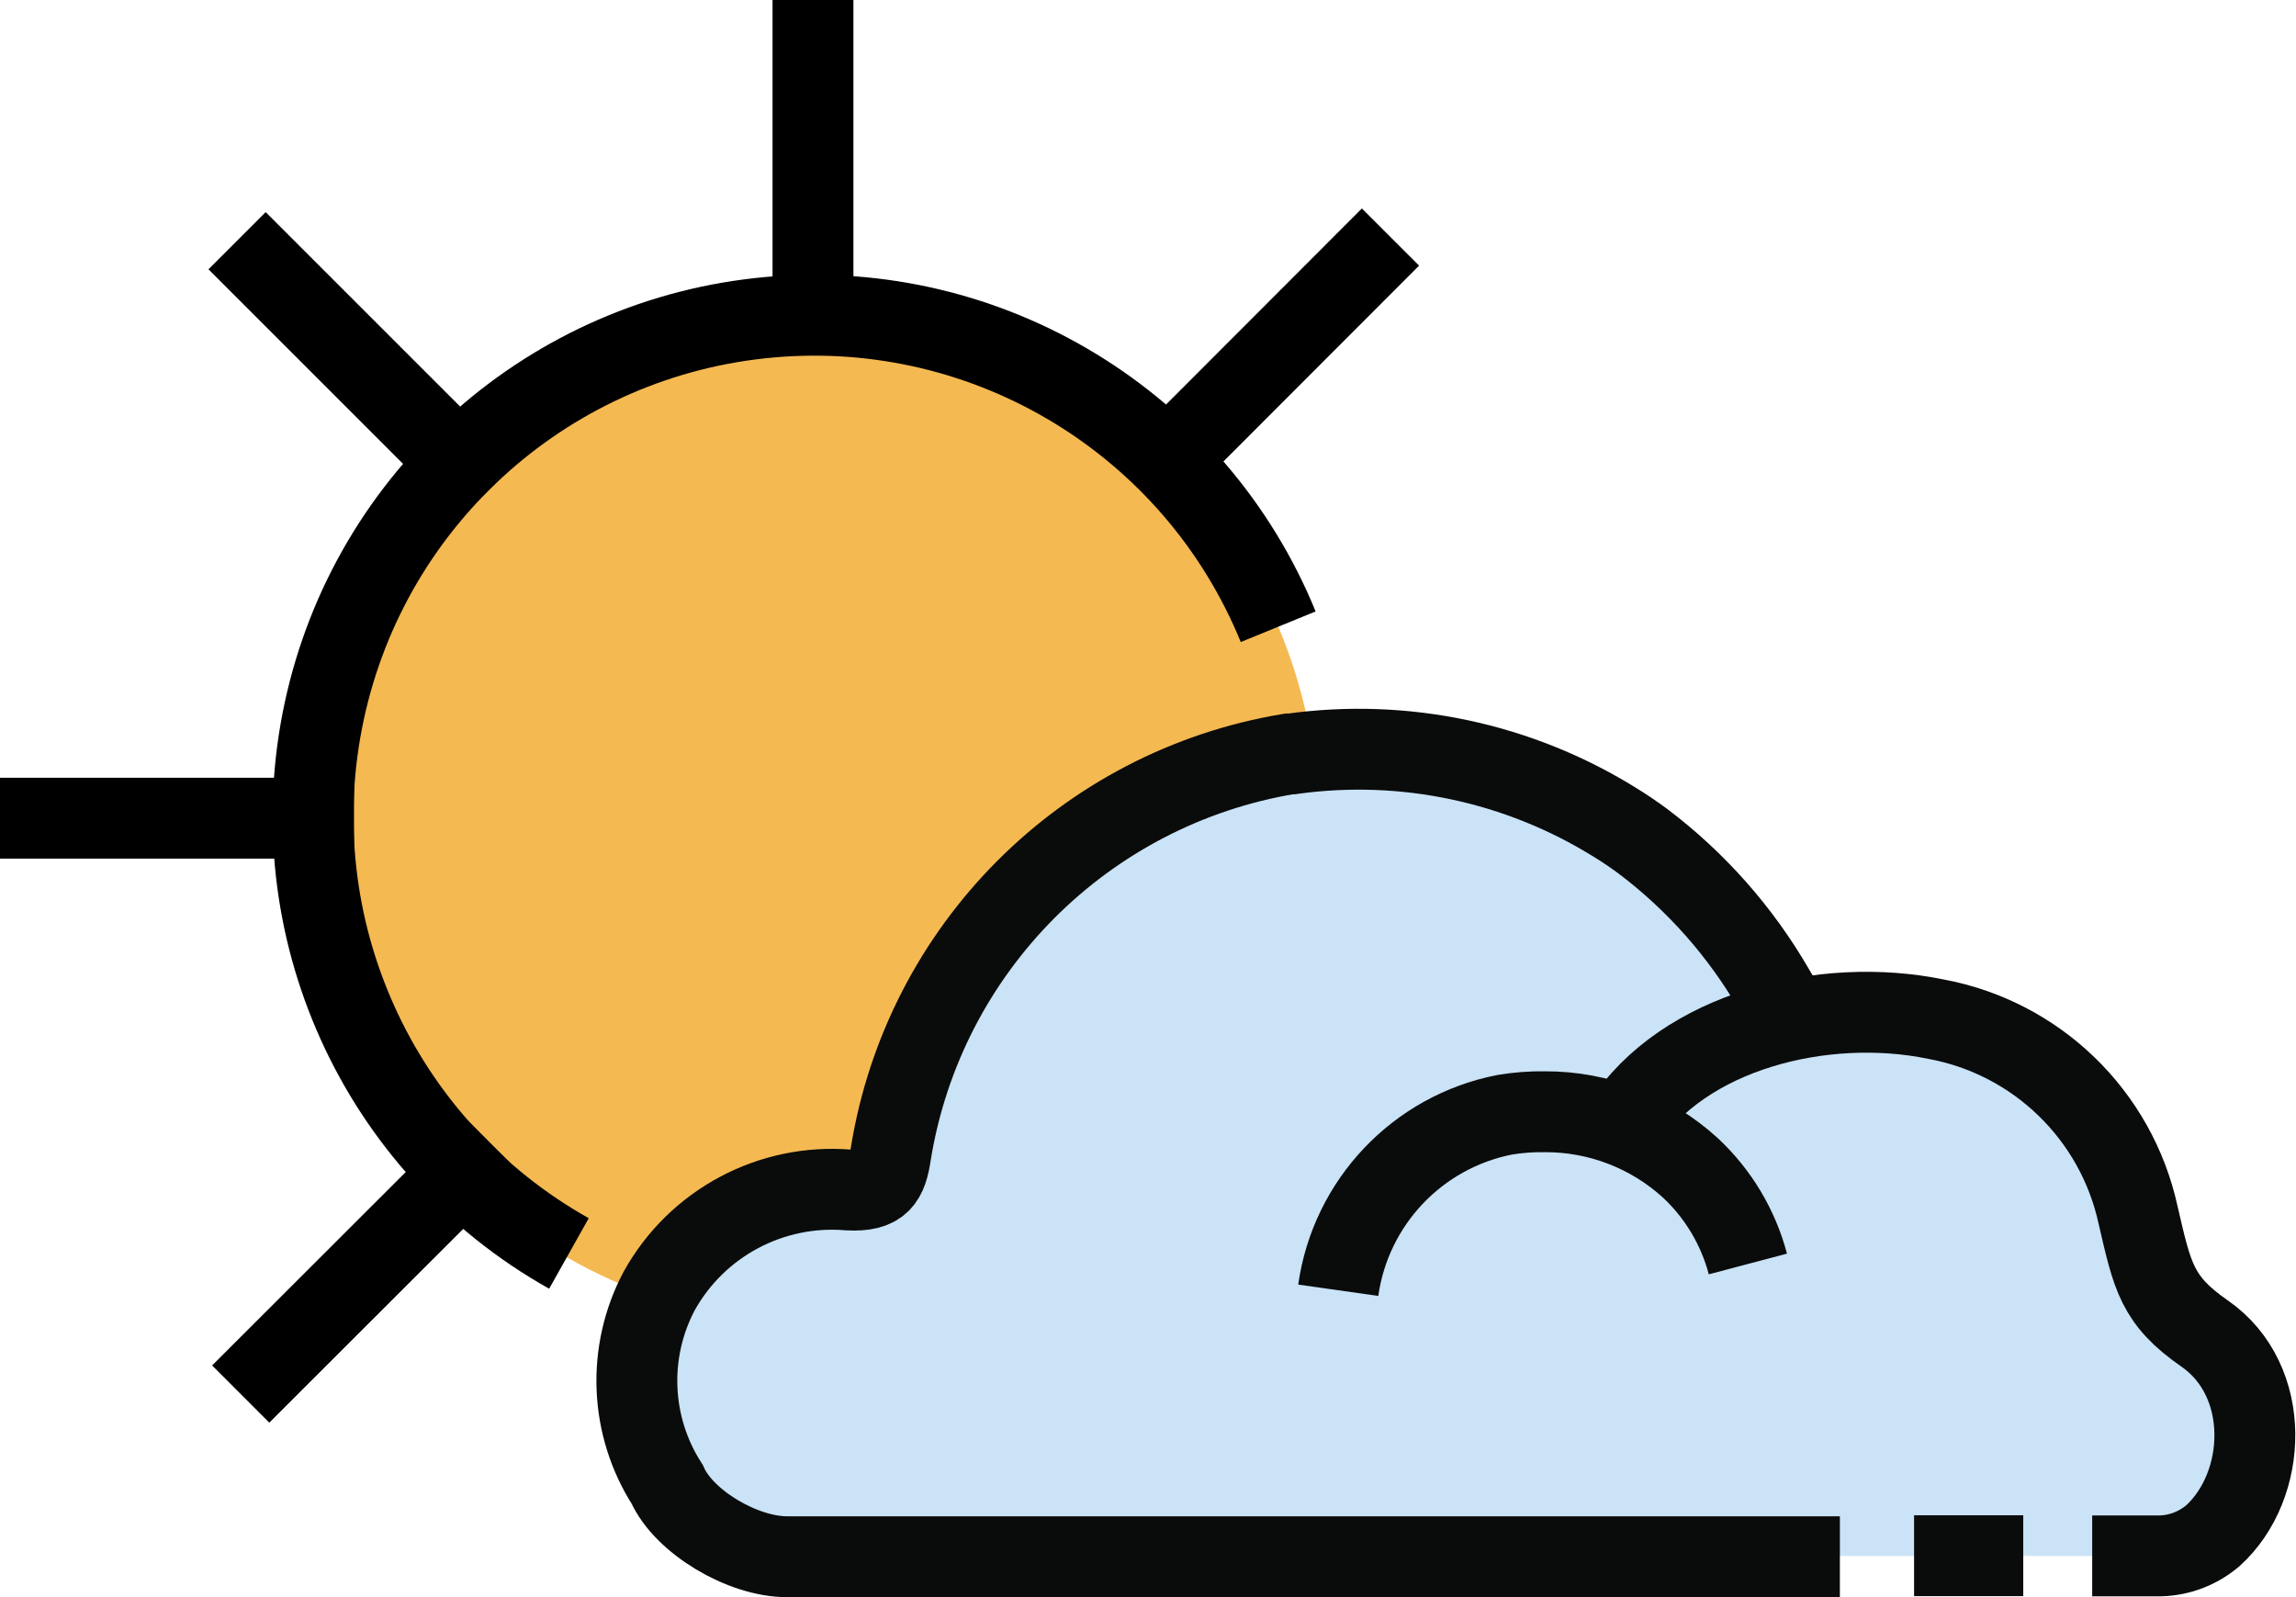
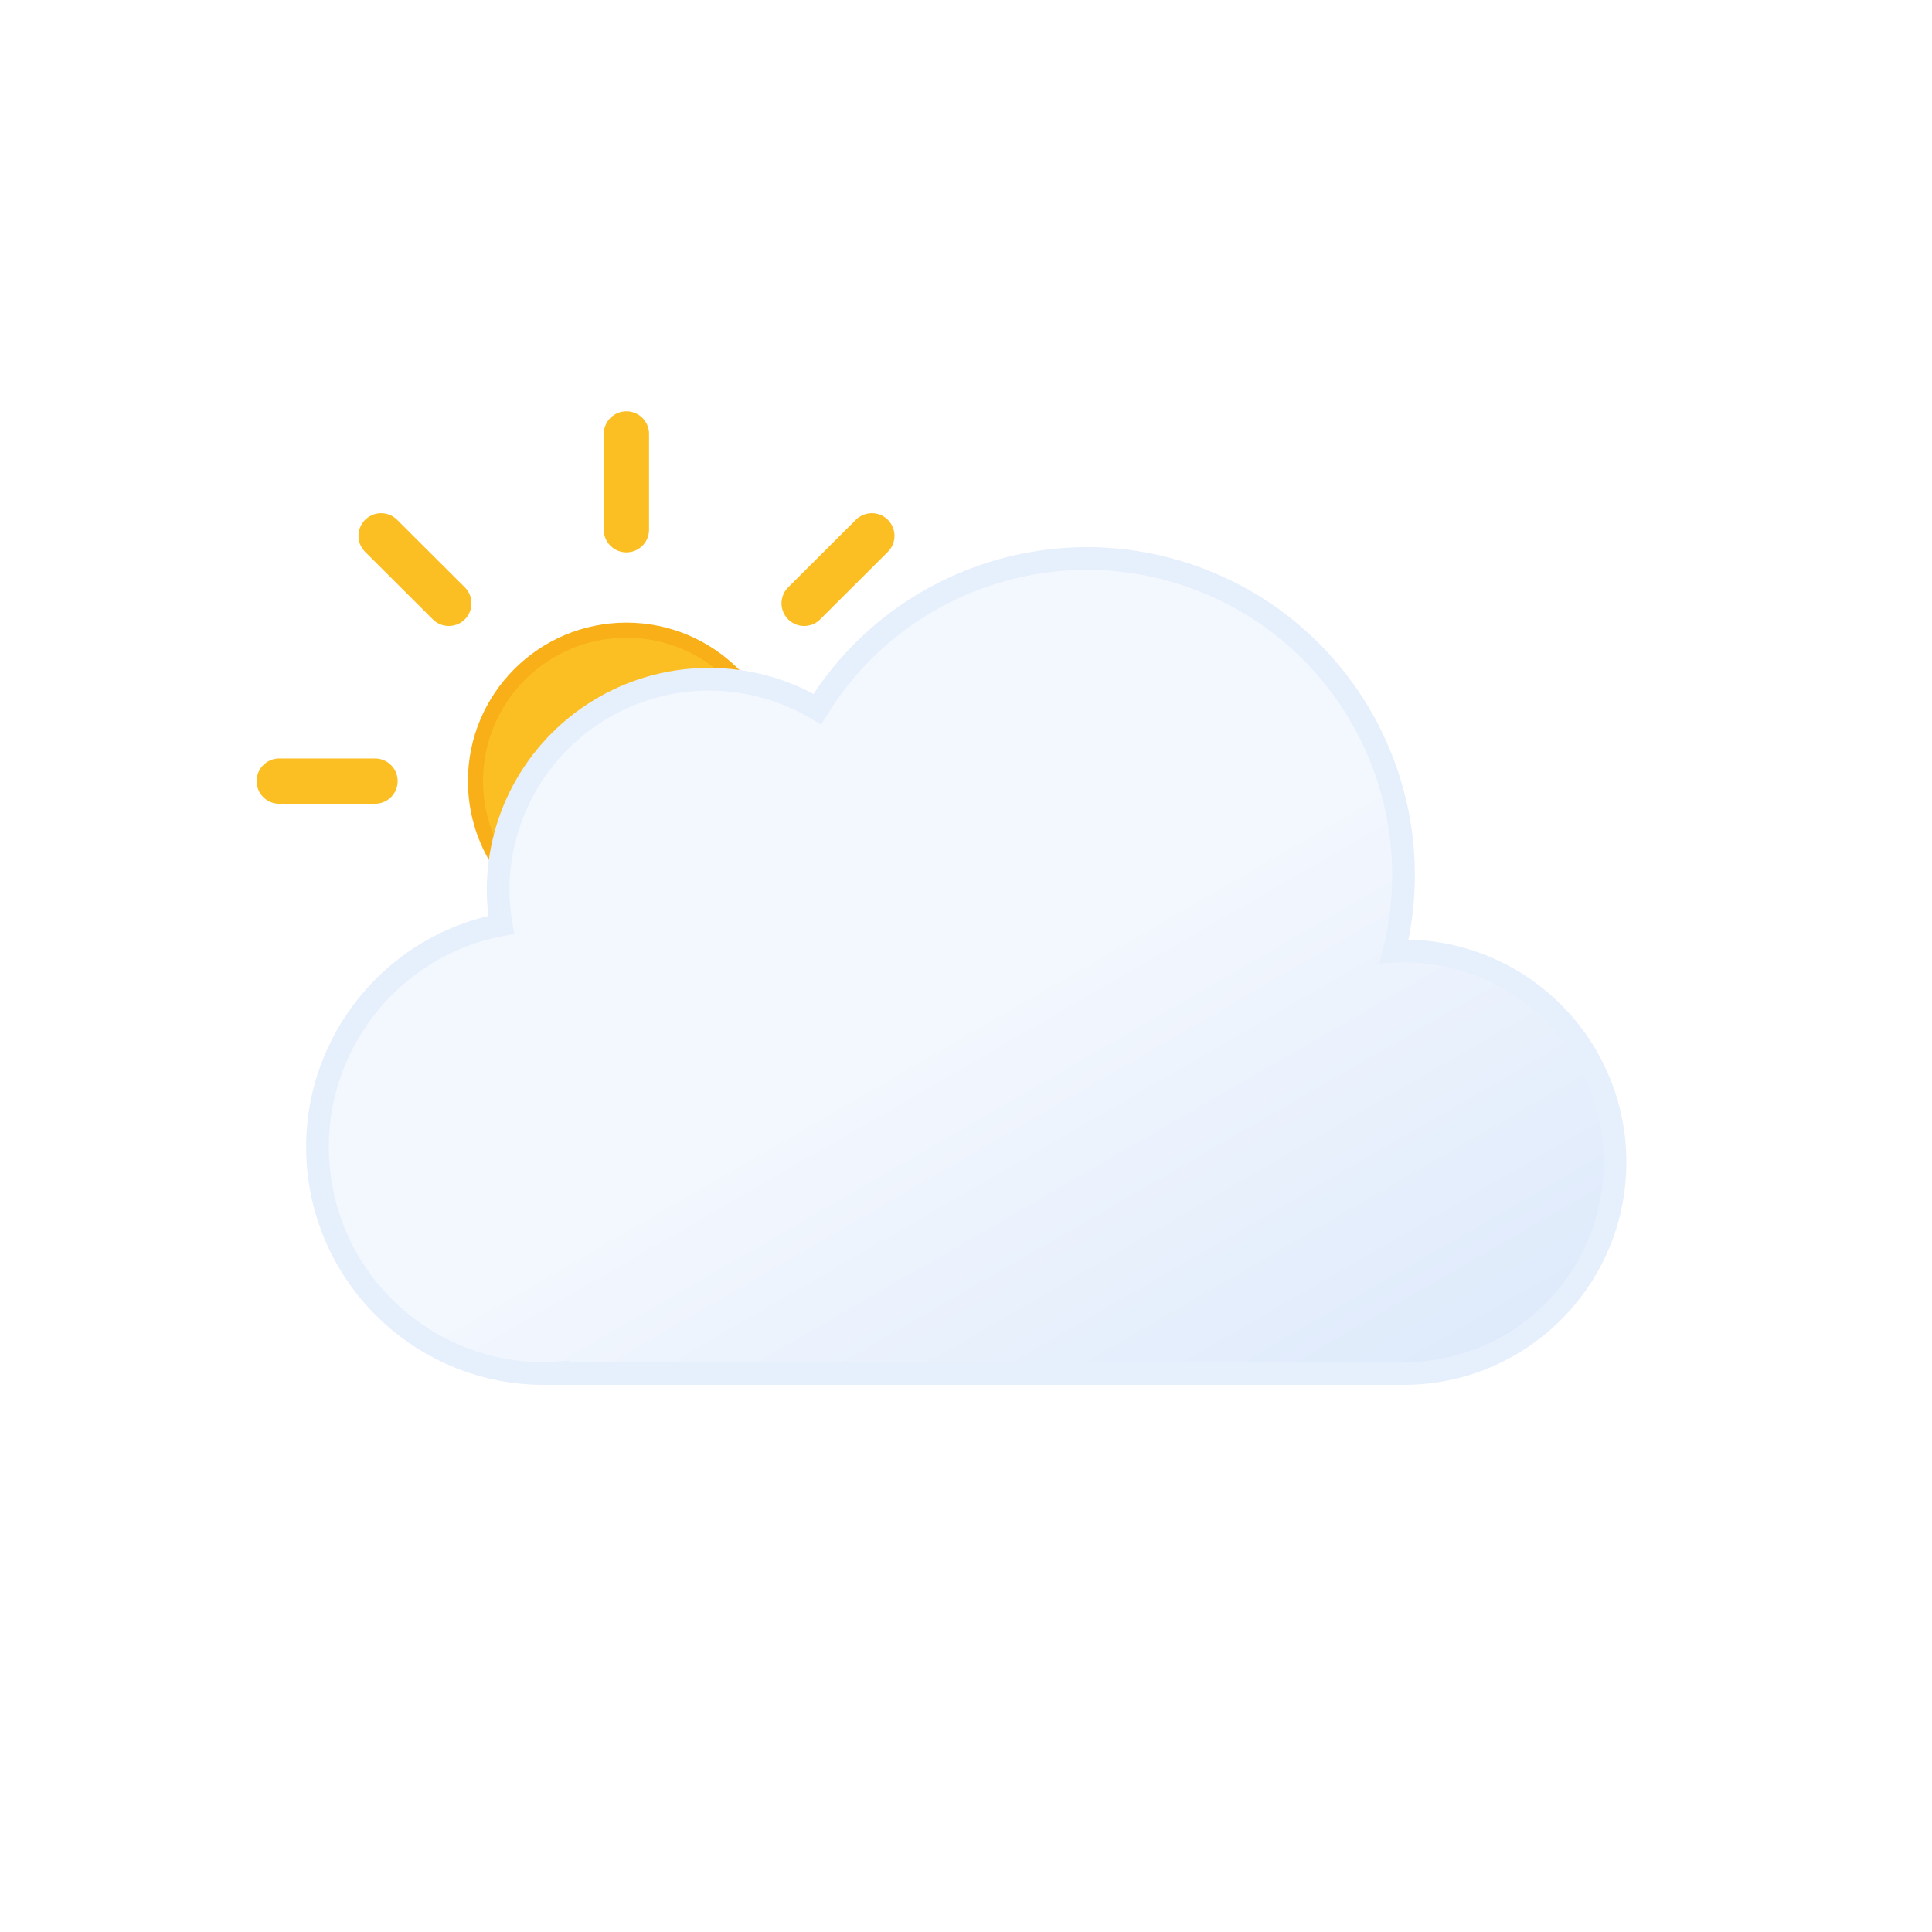
- <svg xmlns="http://www.w3.org/2000/svg" viewBox="0 0 113.56 78.96">
+ <svg xmlns="http://www.w3.org/2000/svg" xmlns:xlink="http://www.w3.org/1999/xlink" viewBox="0 0 512 512">
  <defs>
-     <style>.cls-1{fill:#f5b952;}.cls-2{fill:#cae3f6;}.cls-3,.cls-4,.cls-5{fill:none;stroke-miterlimit:10;stroke-width:4px;}.cls-3,.cls-4{stroke:#000;}.cls-4{stroke-linecap:square;}.cls-5{stroke:#0a0b0b;}</style>
+     <linearGradient id="a" x1="99.45" y1="30.68" x2="232.64" y2="261.37" gradientUnits="userSpaceOnUse">
+       <stop offset="0" stop-color="#f3f7fe" />
+       <stop offset="0.45" stop-color="#f3f7fe" />
+       <stop offset="1" stop-color="#deeafb" />
+     </linearGradient>
+     <linearGradient id="b" x1="78" y1="63.35" x2="118" y2="132.65" gradientUnits="userSpaceOnUse">
+       <stop offset="0" stop-color="#fbbf24" />
+       <stop offset="0.45" stop-color="#fbbf24" />
+       <stop offset="1" stop-color="#f59e0b" />
+     </linearGradient>
+     <symbol id="d" viewBox="0 0 196 196">
+       <circle cx="98" cy="98" r="40" stroke="#f8af18" stroke-miterlimit="10" stroke-width="4" fill="url(#b)" />
+       <path d="M98,31.38V6m0,184V164.62M145.11,50.89,163.05,33M33,163.05l17.94-17.94m0-94.22L33,33m130.1,130.1-17.94-17.94M6,98H31.38M190,98H164.62" fill="none" stroke="#fbbf24" stroke-linecap="round" stroke-miterlimit="10" stroke-width="12">
+         <animateTransform attributeName="transform" additive="sum" type="rotate" values="0 98 98; 45 98 98" dur="6s" repeatCount="indefinite" />
+       </path>
+     </symbol>
+     <symbol id="e" viewBox="0 0 350 222">
+       <path d="M291,107c-.85,0-1.68.09-2.53.13A83.9,83.9,0,0,0,135.6,42.92,55.91,55.91,0,0,0,51,91a56.56,56.56,0,0,0,.8,9.08A60,60,0,0,0,63,219c1.35,0,2.67-.11,4-.2v.2H291a56,56,0,0,0,0-112Z" stroke="#e6effc" stroke-miterlimit="10" stroke-width="6" fill="url(#a)" />
+     </symbol>
+     <symbol id="c" viewBox="0 0 363 258">
+       <use width="196" height="196" xlink:href="#d" />
+       <use width="350" height="222" transform="translate(13 36)" xlink:href="#e" />
+     </symbol>
  </defs>
-   <g id="Layer_2" data-name="Layer 2">
-     <g id="Layer_1-2" data-name="Layer 1">
-       <path class="cls-1" d="M40.4,15.88A24.8,24.8,0,1,0,65.19,40.67,24.82,24.82,0,0,0,40.4,15.88Z" />
-       <path class="cls-2" d="M91,77H38.92c-2.19,0-5.09-1.72-5.92-3.58a9.49,9.49,0,0,1-.4-9.56,9.78,9.78,0,0,1,9.37-5c1.57.08,1.9-.5,2.09-1.8a23.93,23.93,0,0,1,19.7-19.77l.12,0a24,24,0,0,1,16,3.39c.46.28.93.6,1.39.94a24.66,24.66,0,0,1,6.47,7.32l.75,1.27" />
-       <path class="cls-2" d="M66.19,63.82a10.32,10.32,0,0,1,8.23-8.68,11.11,11.11,0,0,1,2-.15,10.62,10.62,0,0,1,7.19,2.78,10,10,0,0,1,2.84,4.75" />
-       <path class="cls-2" d="M80.26,55.63c3-4.65,9.95-6.36,15.49-5.22a12.58,12.58,0,0,1,10,9.69c.71,3.06.93,4.22,3.29,5.86,3.36,2.33,3.13,7.53.41,10a4.19,4.19,0,0,1-2.61,1h-18" />
-       <line class="cls-2" x1="94.67" y1="76.95" x2="100.07" y2="76.95" />
-       <path class="cls-3" d="M63.22,31A24.79,24.79,0,1,0,28.14,62" />
-       <line class="cls-4" x1="40.21" y1="15.51" x2="40.21" y2="2" />
-       <line class="cls-4" x1="15.51" y1="40.47" x2="2" y2="40.47" />
-       <line class="cls-4" x1="22.7" y1="22.88" x2="13.14" y2="13.32" />
-       <line class="cls-4" x1="57.81" y1="22.7" x2="67.36" y2="13.14" />
-       <line class="cls-4" x1="22.88" y1="57.99" x2="13.32" y2="67.54" />
-       <path class="cls-5" d="M91,77H38.92c-2.19,0-5.09-1.72-5.92-3.58a9.49,9.49,0,0,1-.4-9.56,9.78,9.78,0,0,1,9.37-5c1.57.08,1.9-.5,2.09-1.8a23.93,23.93,0,0,1,19.7-19.77l.12,0a24,24,0,0,1,16,3.39c.46.28.93.6,1.39.94a24.66,24.66,0,0,1,6.47,7.32l.75,1.27" />
-       <path class="cls-5" d="M66.19,63.82a10.32,10.32,0,0,1,8.23-8.68,11.11,11.11,0,0,1,2-.15,10.62,10.62,0,0,1,7.19,2.78,10,10,0,0,1,2.84,4.75" />
-       <path class="cls-5" d="M80.26,55.63c3-4.65,9.95-6.36,15.49-5.22a12.58,12.58,0,0,1,10,9.69c.71,3.06.93,4.22,3.29,5.86,3.36,2.33,3.13,7.53.41,10a4.19,4.19,0,0,1-2.61,1h-3.36" />
-       <line class="cls-5" x1="94.67" y1="76.95" x2="100.07" y2="76.95" />
-     </g>
-   </g>
+   <use width="363" height="258" transform="translate(68 109)" xlink:href="#c" />
</svg>
